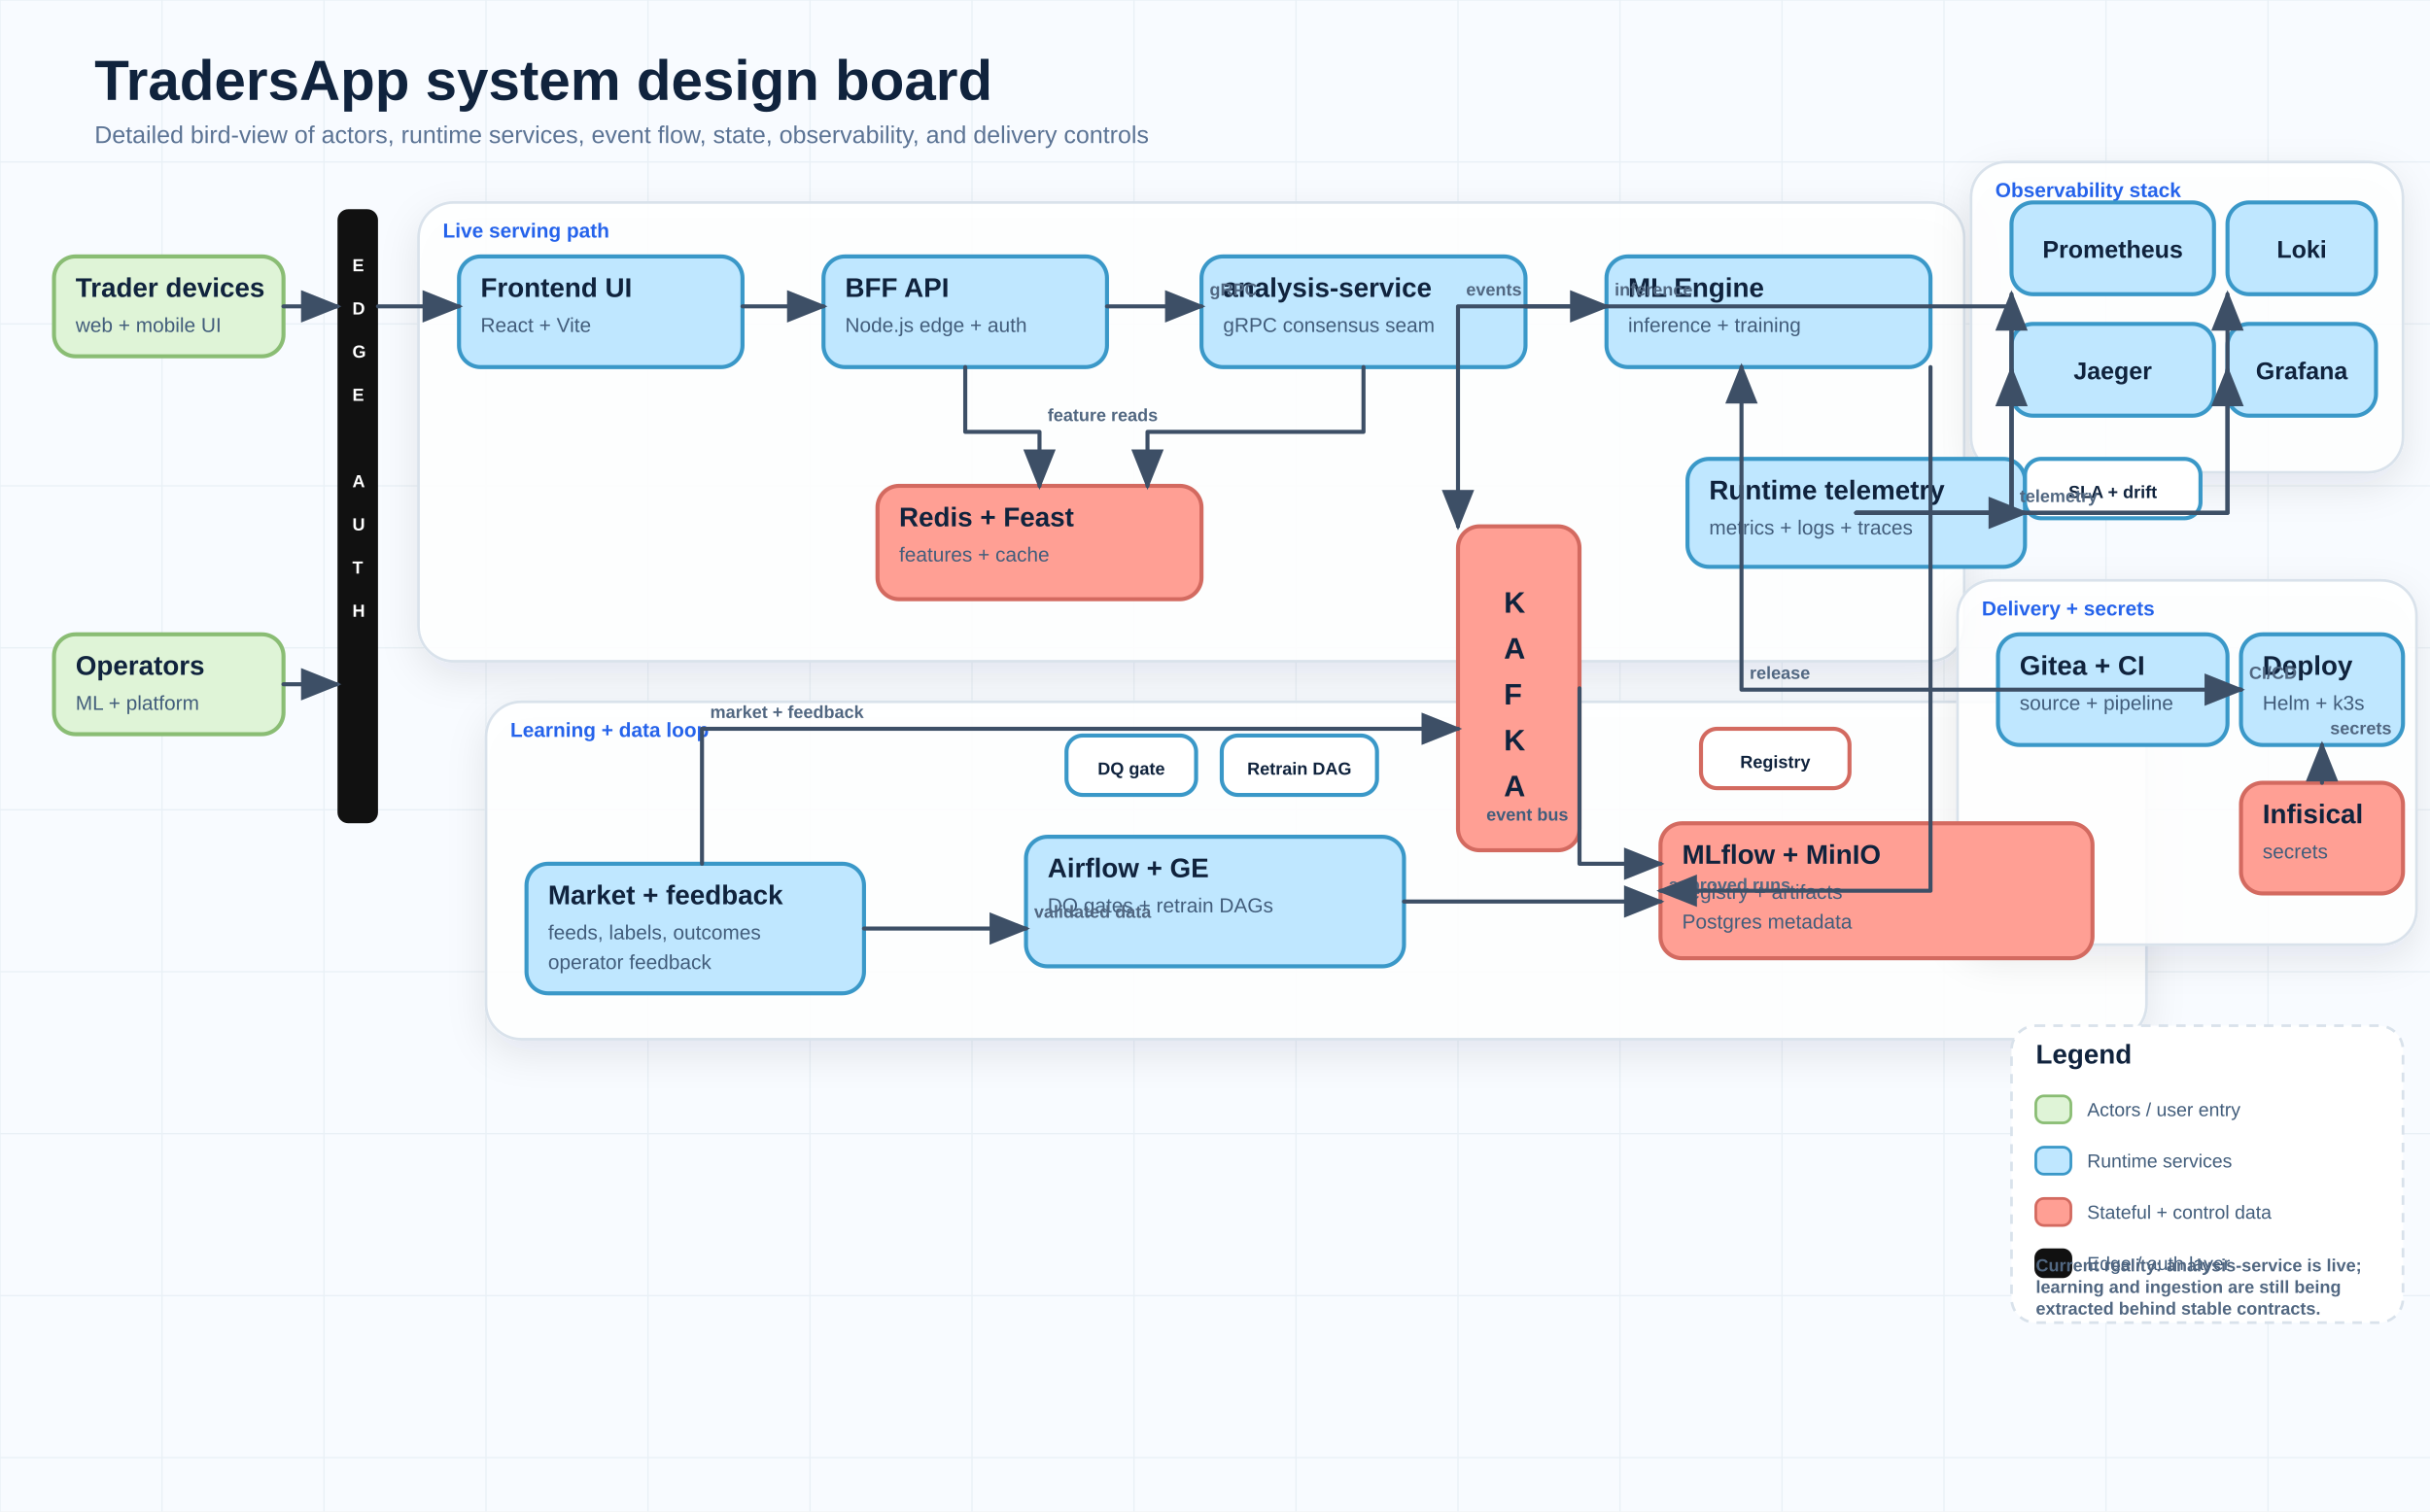
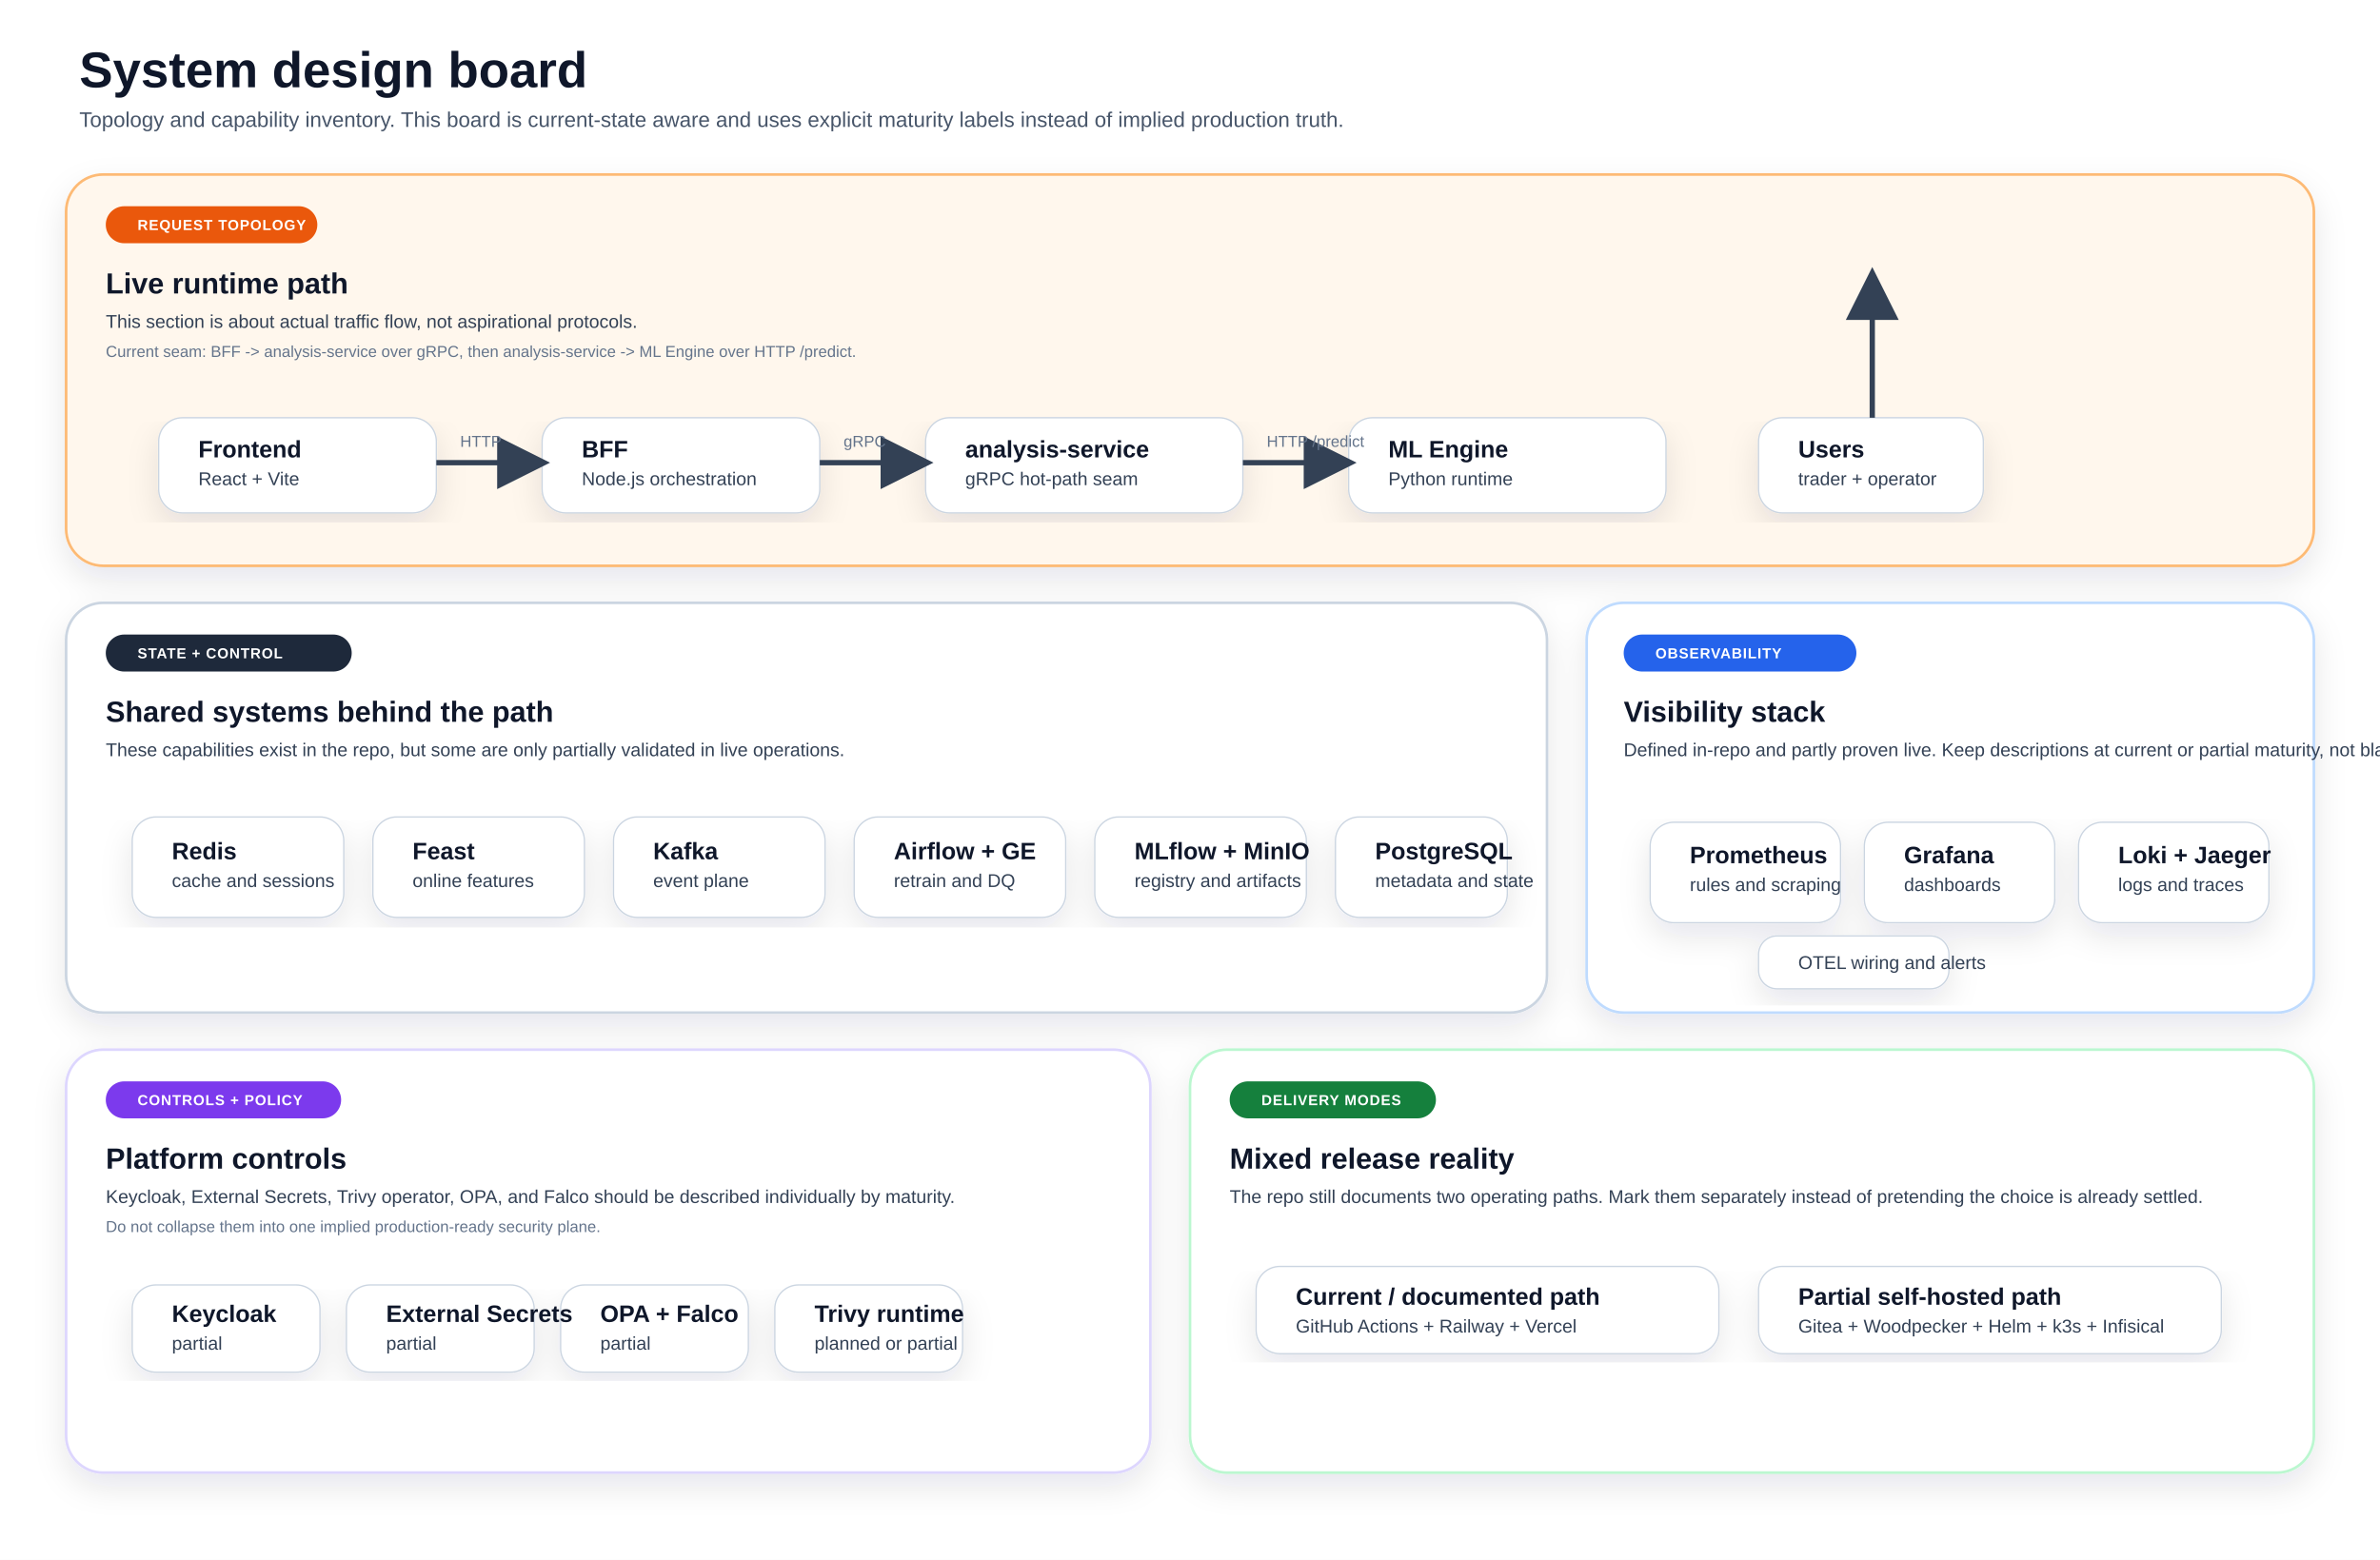
- <svg xmlns="http://www.w3.org/2000/svg" viewBox="0 0 1800 1120" role="img" aria-labelledby="title desc">
+ <svg xmlns="http://www.w3.org/2000/svg" viewBox="0 0 1800 1180" role="img" aria-labelledby="title desc">
  <defs>
-     <filter id="shadow" x="-20%" y="-20%" width="140%" height="160%">
-       <feDropShadow dx="0" dy="10" stdDeviation="14" flood-color="#10233d" flood-opacity="0.10" />
+     <filter id="shadow" x="-10%" y="-10%" width="120%" height="120%">
+       <feDropShadow dx="0" dy="10" stdDeviation="12" flood-color="#0f172a" flood-opacity="0.10" />
    </filter>
-     <marker id="arrowhead" markerWidth="10" markerHeight="8" refX="9" refY="4" orient="auto">
-       <polygon points="0 0, 10 4, 0 8" fill="#3d4f66" />
+     <marker id="arrow" markerWidth="10" markerHeight="10" refX="8" refY="5" orient="auto">
+       <path d="M0 0 L10 5 L0 10 z" fill="#334155" />
    </marker>
    <style>
-       .title { font: 700 42px 'Segoe UI', Arial, sans-serif; fill: #10233d; }
-       .subtitle { font: 500 18px 'Segoe UI', Arial, sans-serif; fill: #5b7394; }
-       .grouplabel { font: 700 15px 'Segoe UI', Arial, sans-serif; fill: #2563eb; }
-       .boxtitle { font: 700 20px 'Segoe UI', Arial, sans-serif; fill: #10233d; }
-       .boxline { font: 500 15px 'Segoe UI', Arial, sans-serif; fill: #425d7b; }
-       .smallheader { font: 700 18px 'Segoe UI', Arial, sans-serif; fill: #10233d; }
-       .miniheader { font: 700 13px 'Segoe UI', Arial, sans-serif; fill: #10233d; }
-       .arrowlabel { font: 600 13px 'Segoe UI', Arial, sans-serif; fill: #516781; }
-       .legend { font: 500 14px 'Segoe UI', Arial, sans-serif; fill: #425d7b; }
-       .edge { font: 700 13px 'Segoe UI', Arial, sans-serif; fill: #ffffff; }
-       .kafka { font: 700 22px 'Segoe UI', Arial, sans-serif; fill: #10233d; }
-       .smalldata { font: 600 13px 'Segoe UI', Arial, sans-serif; fill: #425d7b; }
+       .bg { fill: #ffffff; }
+       .title { font: 700 38px 'Segoe UI', Arial, sans-serif; fill: #0f172a; }
+       .subtitle { font: 500 16px 'Segoe UI', Arial, sans-serif; fill: #475569; }
+       .group { font: 700 22px 'Segoe UI', Arial, sans-serif; fill: #0f172a; }
+       .body { font: 500 14px 'Segoe UI', Arial, sans-serif; fill: #334155; }
+       .small { font: 500 12px 'Segoe UI', Arial, sans-serif; fill: #64748b; }
+       .box { font: 700 18px 'Segoe UI', Arial, sans-serif; fill: #0f172a; }
+       .pill { font: 700 11px 'Segoe UI', Arial, sans-serif; fill: #ffffff; letter-spacing: 0.6px; }
    </style>
  </defs>
-   <rect width="1800" height="1120" fill="#f8fbff" />
-   <line x1="0" y1="0" x2="0" y2="1120" stroke="#e9f0f6" stroke-width="1" />
-   <line x1="120" y1="0" x2="120" y2="1120" stroke="#e9f0f6" stroke-width="1" />
-   <line x1="240" y1="0" x2="240" y2="1120" stroke="#e9f0f6" stroke-width="1" />
-   <line x1="360" y1="0" x2="360" y2="1120" stroke="#e9f0f6" stroke-width="1" />
-   <line x1="480" y1="0" x2="480" y2="1120" stroke="#e9f0f6" stroke-width="1" />
-   <line x1="600" y1="0" x2="600" y2="1120" stroke="#e9f0f6" stroke-width="1" />
-   <line x1="720" y1="0" x2="720" y2="1120" stroke="#e9f0f6" stroke-width="1" />
-   <line x1="840" y1="0" x2="840" y2="1120" stroke="#e9f0f6" stroke-width="1" />
-   <line x1="960" y1="0" x2="960" y2="1120" stroke="#e9f0f6" stroke-width="1" />
-   <line x1="1080" y1="0" x2="1080" y2="1120" stroke="#e9f0f6" stroke-width="1" />
-   <line x1="1200" y1="0" x2="1200" y2="1120" stroke="#e9f0f6" stroke-width="1" />
-   <line x1="1320" y1="0" x2="1320" y2="1120" stroke="#e9f0f6" stroke-width="1" />
-   <line x1="1440" y1="0" x2="1440" y2="1120" stroke="#e9f0f6" stroke-width="1" />
-   <line x1="1560" y1="0" x2="1560" y2="1120" stroke="#e9f0f6" stroke-width="1" />
-   <line x1="1680" y1="0" x2="1680" y2="1120" stroke="#e9f0f6" stroke-width="1" />
-   <line x1="0" y1="0" x2="1800" y2="0" stroke="#e9f0f6" stroke-width="1" />
-   <line x1="0" y1="120" x2="1800" y2="120" stroke="#e9f0f6" stroke-width="1" />
-   <line x1="0" y1="240" x2="1800" y2="240" stroke="#e9f0f6" stroke-width="1" />
-   <line x1="0" y1="360" x2="1800" y2="360" stroke="#e9f0f6" stroke-width="1" />
-   <line x1="0" y1="480" x2="1800" y2="480" stroke="#e9f0f6" stroke-width="1" />
-   <line x1="0" y1="600" x2="1800" y2="600" stroke="#e9f0f6" stroke-width="1" />
-   <line x1="0" y1="720" x2="1800" y2="720" stroke="#e9f0f6" stroke-width="1" />
-   <line x1="0" y1="840" x2="1800" y2="840" stroke="#e9f0f6" stroke-width="1" />
-   <line x1="0" y1="960" x2="1800" y2="960" stroke="#e9f0f6" stroke-width="1" />
-   <line x1="0" y1="1080" x2="1800" y2="1080" stroke="#e9f0f6" stroke-width="1" />
-   <text x="70" y="74" class="title">TradersApp system design board</text>
-   <text x="70" y="106" class="subtitle">Detailed bird-view of actors, runtime services, event flow, state, observability, and delivery controls</text>
+   <rect class="bg" width="1800" height="1180" />
+   <text x="60" y="66" class="title">System design board</text>
+   <text x="60" y="96" class="subtitle">Topology and capability inventory. This board is current-state aware and uses explicit maturity labels instead of implied production truth.</text>
  <g filter="url(#shadow)">
-     <rect x="310" y="150" width="1145" height="340" rx="26" fill="#ffffff" stroke="#d9e2eb" stroke-width="2" fill-opacity="0.88" />
+     <rect x="50" y="132" width="1700" height="296" rx="28" fill="#fff7ed" stroke="#fdba74" stroke-width="2" />
+     <rect x="50" y="456" width="1120" height="310" rx="28" fill="#ffffff" stroke="#cbd5e1" stroke-width="2" />
+     <rect x="1200" y="456" width="550" height="310" rx="28" fill="#ffffff" stroke="#bfdbfe" stroke-width="2" />
+     <rect x="50" y="794" width="820" height="320" rx="28" fill="#ffffff" stroke="#ddd6fe" stroke-width="2" />
+     <rect x="900" y="794" width="850" height="320" rx="28" fill="#ffffff" stroke="#bbf7d0" stroke-width="2" />
  </g>
-   <text x="328" y="176" class="grouplabel">Live serving path</text>
+   <rect x="80" y="156" width="160" height="28" rx="14" fill="#ea580c" />
+   <text x="104" y="174" class="pill">REQUEST TOPOLOGY</text>
+   <text x="80" y="222" class="group">Live runtime path</text>
+   <text x="80" y="248" class="body">This section is about actual traffic flow, not aspirational protocols.</text>
+   <text x="80" y="270" class="small">Current seam: BFF -&gt; analysis-service over gRPC, then analysis-service -&gt; ML Engine over HTTP /predict.</text>
  <g filter="url(#shadow)">
-     <rect x="360" y="520" width="1230" height="250" rx="26" fill="#ffffff" stroke="#d9e2eb" stroke-width="2" fill-opacity="0.88" />
+     <rect x="120" y="316" width="210" height="72" rx="18" fill="#ffffff" stroke="#cbd5e1" />
+     <rect x="410" y="316" width="210" height="72" rx="18" fill="#ffffff" stroke="#cbd5e1" />
+     <rect x="700" y="316" width="240" height="72" rx="18" fill="#ffffff" stroke="#cbd5e1" />
+     <rect x="1020" y="316" width="240" height="72" rx="18" fill="#ffffff" stroke="#cbd5e1" />
+     <rect x="1330" y="316" width="170" height="72" rx="18" fill="#ffffff" stroke="#cbd5e1" />
  </g>
-   <text x="378" y="546" class="grouplabel">Learning + data loop</text>
+   <text x="150" y="346" class="box">Frontend</text>
+   <text x="150" y="367" class="body">React + Vite</text>
+   <text x="440" y="346" class="box">BFF</text>
+   <text x="440" y="367" class="body">Node.js orchestration</text>
+   <text x="730" y="346" class="box">analysis-service</text>
+   <text x="730" y="367" class="body">gRPC hot-path seam</text>
+   <text x="1050" y="346" class="box">ML Engine</text>
+   <text x="1050" y="367" class="body">Python runtime</text>
+   <text x="1360" y="346" class="box">Users</text>
+   <text x="1360" y="367" class="body">trader + operator</text>
+   <line x1="330" y1="350" x2="408" y2="350" stroke="#334155" stroke-width="4" marker-end="url(#arrow)" />
+   <line x1="620" y1="350" x2="698" y2="350" stroke="#334155" stroke-width="4" marker-end="url(#arrow)" />
+   <line x1="940" y1="350" x2="1018" y2="350" stroke="#334155" stroke-width="4" marker-end="url(#arrow)" />
+   <line x1="1416" y1="316" x2="1416" y2="210" stroke="#334155" stroke-width="4" marker-end="url(#arrow)" />
+   <text x="348" y="338" class="small">HTTP</text>
+   <text x="638" y="338" class="small">gRPC</text>
+   <text x="958" y="338" class="small">HTTP /predict</text>
+   <rect x="80" y="480" width="186" height="28" rx="14" fill="#1e293b" />
+   <text x="104" y="498" class="pill">STATE + CONTROL</text>
+   <text x="80" y="546" class="group">Shared systems behind the path</text>
+   <text x="80" y="572" class="body">These capabilities exist in the repo, but some are only partially validated in live operations.</text>
  <g filter="url(#shadow)">
-     <rect x="1460" y="120" width="320" height="230" rx="26" fill="#ffffff" stroke="#d9e2eb" stroke-width="2" fill-opacity="0.88" />
+     <rect x="100" y="618" width="160" height="76" rx="18" fill="#ffffff" stroke="#cbd5e1" />
+     <rect x="282" y="618" width="160" height="76" rx="18" fill="#ffffff" stroke="#cbd5e1" />
+     <rect x="464" y="618" width="160" height="76" rx="18" fill="#ffffff" stroke="#cbd5e1" />
+     <rect x="646" y="618" width="160" height="76" rx="18" fill="#ffffff" stroke="#cbd5e1" />
+     <rect x="828" y="618" width="160" height="76" rx="18" fill="#ffffff" stroke="#cbd5e1" />
+     <rect x="1010" y="618" width="130" height="76" rx="18" fill="#ffffff" stroke="#cbd5e1" />
  </g>
-   <text x="1478" y="146" class="grouplabel">Observability stack</text>
+   <text x="130" y="650" class="box">Redis</text>
+   <text x="130" y="671" class="body">cache and sessions</text>
+   <text x="312" y="650" class="box">Feast</text>
+   <text x="312" y="671" class="body">online features</text>
+   <text x="494" y="650" class="box">Kafka</text>
+   <text x="494" y="671" class="body">event plane</text>
+   <text x="676" y="650" class="box">Airflow + GE</text>
+   <text x="676" y="671" class="body">retrain and DQ</text>
+   <text x="858" y="650" class="box">MLflow + MinIO</text>
+   <text x="858" y="671" class="body">registry and artifacts</text>
+   <text x="1040" y="650" class="box">PostgreSQL</text>
+   <text x="1040" y="671" class="body">metadata and state</text>
+   <rect x="1228" y="480" width="176" height="28" rx="14" fill="#2563eb" />
+   <text x="1252" y="498" class="pill">OBSERVABILITY</text>
+   <text x="1228" y="546" class="group">Visibility stack</text>
+   <text x="1228" y="572" class="body">Defined in-repo and partly proven live. Keep descriptions at current or partial maturity, not blanket-live.</text>
  <g filter="url(#shadow)">
-     <rect x="1450" y="430" width="340" height="270" rx="26" fill="#ffffff" stroke="#d9e2eb" stroke-width="2" fill-opacity="0.88" />
+     <rect x="1248" y="622" width="144" height="76" rx="18" fill="#ffffff" stroke="#cbd5e1" />
+     <rect x="1410" y="622" width="144" height="76" rx="18" fill="#ffffff" stroke="#cbd5e1" />
+     <rect x="1572" y="622" width="144" height="76" rx="18" fill="#ffffff" stroke="#cbd5e1" />
+     <rect x="1330" y="708" width="144" height="40" rx="14" fill="#ffffff" stroke="#cbd5e1" />
  </g>
-   <text x="1468" y="456" class="grouplabel">Delivery + secrets</text>
-   <rect x="40" y="190" width="170" height="74" rx="16" fill="#dff4d7" stroke="#8abd74" stroke-width="3" />
-   <text x="56" y="220" class="boxtitle">Trader devices</text>
-   <text x="56" y="246" class="boxline">web + mobile UI</text>
-   <rect x="40" y="470" width="170" height="74" rx="16" fill="#dff4d7" stroke="#8abd74" stroke-width="3" />
-   <text x="56" y="500" class="boxtitle">Operators</text>
-   <text x="56" y="526" class="boxline">ML + platform</text>
-   <rect x="250" y="155" width="30" height="455" rx="8" fill="#111111" />
-   <text x="261" y="201" class="edge">E</text>
-   <text x="261" y="233" class="edge">D</text>
-   <text x="261" y="265" class="edge">G</text>
-   <text x="261" y="297" class="edge">E</text>
-   <text x="261" y="361" class="edge">A</text>
-   <text x="261" y="393" class="edge">U</text>
-   <text x="261" y="425" class="edge">T</text>
-   <text x="261" y="457" class="edge">H</text>
-   <rect x="340" y="190" width="210" height="82" rx="16" fill="#bfe7ff" stroke="#3a98c8" stroke-width="3" />
-   <text x="356" y="220" class="boxtitle">Frontend UI</text>
-   <text x="356" y="246" class="boxline">React + Vite</text>
-   <rect x="610" y="190" width="210" height="82" rx="16" fill="#bfe7ff" stroke="#3a98c8" stroke-width="3" />
-   <text x="626" y="220" class="boxtitle">BFF API</text>
-   <text x="626" y="246" class="boxline">Node.js edge + auth</text>
-   <rect x="890" y="190" width="240" height="82" rx="16" fill="#bfe7ff" stroke="#3a98c8" stroke-width="3" />
-   <text x="906" y="220" class="boxtitle">analysis-service</text>
-   <text x="906" y="246" class="boxline">gRPC consensus seam</text>
-   <rect x="1190" y="190" width="240" height="82" rx="16" fill="#bfe7ff" stroke="#3a98c8" stroke-width="3" />
-   <text x="1206" y="220" class="boxtitle">ML Engine</text>
-   <text x="1206" y="246" class="boxline">inference + training</text>
-   <rect x="650" y="360" width="240" height="84" rx="16" fill="#ff9f94" stroke="#d36a60" stroke-width="3" />
-   <text x="666" y="390" class="boxtitle">Redis + Feast</text>
-   <text x="666" y="416" class="boxline">features + cache</text>
-   <rect x="390" y="640" width="250" height="96" rx="16" fill="#bfe7ff" stroke="#3a98c8" stroke-width="3" />
-   <text x="406" y="670" class="boxtitle">Market + feedback</text>
-   <text x="406" y="696" class="boxline">feeds, labels, outcomes</text>
-   <text x="406" y="718" class="boxline">operator feedback</text>
-   <rect x="760" y="620" width="280" height="96" rx="16" fill="#bfe7ff" stroke="#3a98c8" stroke-width="3" />
-   <text x="776" y="650" class="boxtitle">Airflow + GE</text>
-   <text x="776" y="676" class="boxline">DQ gates + retrain DAGs</text>
-   <rect x="1080" y="390" width="90" height="240" rx="16" fill="#ff9f94" stroke="#d36a60" stroke-width="3" />
-   <text x="1114" y="454" class="kafka">K</text>
-   <text x="1114" y="488" class="kafka">A</text>
-   <text x="1114" y="522" class="kafka">F</text>
-   <text x="1114" y="556" class="kafka">K</text>
-   <text x="1114" y="590" class="kafka">A</text>
-   <text x="1101" y="608" class="smalldata">event bus</text>
-   <rect x="1230" y="610" width="320" height="100" rx="16" fill="#ff9f94" stroke="#d36a60" stroke-width="3" />
-   <text x="1246" y="640" class="boxtitle">MLflow + MinIO</text>
-   <text x="1246" y="666" class="boxline">registry + artifacts</text>
-   <text x="1246" y="688" class="boxline">Postgres metadata</text>
-   <rect x="1250" y="340" width="250" height="80" rx="16" fill="#bfe7ff" stroke="#3a98c8" stroke-width="3" />
-   <text x="1266" y="370" class="boxtitle">Runtime telemetry</text>
-   <text x="1266" y="396" class="boxline">metrics + logs + traces</text>
-   <rect x="1490" y="150" width="150" height="68" rx="16" fill="#bfe7ff" stroke="#3a98c8" stroke-width="3" />
-   <text x="1565.0" y="191.0" text-anchor="middle" class="smallheader">Prometheus</text>
-   <rect x="1650" y="150" width="110" height="68" rx="16" fill="#bfe7ff" stroke="#3a98c8" stroke-width="3" />
-   <text x="1705.0" y="191.0" text-anchor="middle" class="smallheader">Loki</text>
-   <rect x="1490" y="240" width="150" height="68" rx="16" fill="#bfe7ff" stroke="#3a98c8" stroke-width="3" />
-   <text x="1565.0" y="281.0" text-anchor="middle" class="smallheader">Jaeger</text>
-   <rect x="1650" y="240" width="110" height="68" rx="16" fill="#bfe7ff" stroke="#3a98c8" stroke-width="3" />
-   <text x="1705.0" y="281.0" text-anchor="middle" class="smallheader">Grafana</text>
-   <rect x="1480" y="470" width="170" height="82" rx="16" fill="#bfe7ff" stroke="#3a98c8" stroke-width="3" />
-   <text x="1496" y="500" class="boxtitle">Gitea + CI</text>
-   <text x="1496" y="526" class="boxline">source + pipeline</text>
-   <rect x="1660" y="470" width="120" height="82" rx="16" fill="#bfe7ff" stroke="#3a98c8" stroke-width="3" />
-   <text x="1676" y="500" class="boxtitle">Deploy</text>
-   <text x="1676" y="526" class="boxline">Helm + k3s</text>
-   <rect x="1660" y="580" width="120" height="82" rx="16" fill="#ff9f94" stroke="#d36a60" stroke-width="3" />
-   <text x="1676" y="610" class="boxtitle">Infisical</text>
-   <text x="1676" y="636" class="boxline">secrets</text>
-   <rect x="790" y="545" width="96" height="44" rx="12" fill="#ffffff" stroke="#3a98c8" stroke-width="3" />
-   <text x="838.0" y="574.0" text-anchor="middle" class="miniheader">DQ gate</text>
-   <rect x="905" y="545" width="115" height="44" rx="12" fill="#ffffff" stroke="#3a98c8" stroke-width="3" />
-   <text x="962.5" y="574.0" text-anchor="middle" class="miniheader">Retrain DAG</text>
-   <rect x="1260" y="540" width="110" height="44" rx="12" fill="#ffffff" stroke="#d36a60" stroke-width="3" />
-   <text x="1315.0" y="569.0" text-anchor="middle" class="miniheader">Registry</text>
-   <rect x="1500" y="340" width="130" height="44" rx="12" fill="#ffffff" stroke="#3a98c8" stroke-width="3" />
-   <text x="1565.0" y="369.0" text-anchor="middle" class="miniheader">SLA + drift</text>
-   <polyline points="210,227 250,227" fill="none" stroke="#3d4f66" stroke-width="3" stroke-linecap="round" stroke-linejoin="round" marker-end="url(#arrowhead)" />
-   <polyline points="210,507 250,507" fill="none" stroke="#3d4f66" stroke-width="3" stroke-linecap="round" stroke-linejoin="round" marker-end="url(#arrowhead)" />
-   <polyline points="280,227 340,227" fill="none" stroke="#3d4f66" stroke-width="3" stroke-linecap="round" stroke-linejoin="round" marker-end="url(#arrowhead)" />
-   <polyline points="550,227 610,227" fill="none" stroke="#3d4f66" stroke-width="3" stroke-linecap="round" stroke-linejoin="round" marker-end="url(#arrowhead)" />
-   <polyline points="820,227 890,227" fill="none" stroke="#3d4f66" stroke-width="3" stroke-linecap="round" stroke-linejoin="round" marker-end="url(#arrowhead)" />
-   <text x="896" y="219" class="arrowlabel">gRPC</text>
-   <polyline points="1130,227 1190,227" fill="none" stroke="#3d4f66" stroke-width="3" stroke-linecap="round" stroke-linejoin="round" marker-end="url(#arrowhead)" />
-   <text x="1196" y="219" class="arrowlabel">inference</text>
-   <polyline points="715,272 715,320 770,320 770,360" fill="none" stroke="#3d4f66" stroke-width="3" stroke-linecap="round" stroke-linejoin="round" marker-end="url(#arrowhead)" />
-   <text x="776" y="312" class="arrowlabel">feature reads</text>
-   <polyline points="1010,272 1010,320 850,320 850,360" fill="none" stroke="#3d4f66" stroke-width="3" stroke-linecap="round" stroke-linejoin="round" marker-end="url(#arrowhead)" />
-   <polyline points="1430,227 1490,227 1490,380 1500,380" fill="none" stroke="#3d4f66" stroke-width="3" stroke-linecap="round" stroke-linejoin="round" marker-end="url(#arrowhead)" />
-   <text x="1496" y="372" class="arrowlabel">telemetry</text>
-   <polyline points="1430,227 1080,227 1080,390" fill="none" stroke="#3d4f66" stroke-width="3" stroke-linecap="round" stroke-linejoin="round" marker-end="url(#arrowhead)" />
-   <text x="1086" y="219" class="arrowlabel">events</text>
-   <polyline points="640,688 760,688" fill="none" stroke="#3d4f66" stroke-width="3" stroke-linecap="round" stroke-linejoin="round" marker-end="url(#arrowhead)" />
-   <text x="766" y="680" class="arrowlabel">validated data</text>
-   <polyline points="520,640 520,540 1080,540" fill="none" stroke="#3d4f66" stroke-width="3" stroke-linecap="round" stroke-linejoin="round" marker-end="url(#arrowhead)" />
-   <text x="526" y="532" class="arrowlabel">market + feedback</text>
-   <polyline points="1040,668 1230,668" fill="none" stroke="#3d4f66" stroke-width="3" stroke-linecap="round" stroke-linejoin="round" marker-end="url(#arrowhead)" />
-   <text x="1236" y="660" class="arrowlabel">approved runs</text>
-   <polyline points="1430,272 1430,660 1230,660" fill="none" stroke="#3d4f66" stroke-width="3" stroke-linecap="round" stroke-linejoin="round" marker-end="url(#arrowhead)" />
-   <polyline points="1170,510 1170,640 1230,640" fill="none" stroke="#3d4f66" stroke-width="3" stroke-linecap="round" stroke-linejoin="round" marker-end="url(#arrowhead)" />
-   <polyline points="1375,380 1490,380 1490,218" fill="none" stroke="#3d4f66" stroke-width="3" stroke-linecap="round" stroke-linejoin="round" marker-end="url(#arrowhead)" />
-   <polyline points="1375,380 1650,380 1650,218" fill="none" stroke="#3d4f66" stroke-width="3" stroke-linecap="round" stroke-linejoin="round" marker-end="url(#arrowhead)" />
-   <polyline points="1375,380 1490,380 1490,274" fill="none" stroke="#3d4f66" stroke-width="3" stroke-linecap="round" stroke-linejoin="round" marker-end="url(#arrowhead)" />
-   <polyline points="1375,380 1650,380 1650,274" fill="none" stroke="#3d4f66" stroke-width="3" stroke-linecap="round" stroke-linejoin="round" marker-end="url(#arrowhead)" />
-   <polyline points="1650,511 1660,511" fill="none" stroke="#3d4f66" stroke-width="3" stroke-linecap="round" stroke-linejoin="round" marker-end="url(#arrowhead)" />
-   <text x="1666" y="503" class="arrowlabel">CI/CD</text>
-   <polyline points="1720,580 1720,552" fill="none" stroke="#3d4f66" stroke-width="3" stroke-linecap="round" stroke-linejoin="round" marker-end="url(#arrowhead)" />
-   <text x="1726" y="544" class="arrowlabel">secrets</text>
-   <polyline points="1660,511 1290,511 1290,272" fill="none" stroke="#3d4f66" stroke-width="3" stroke-linecap="round" stroke-linejoin="round" marker-end="url(#arrowhead)" />
-   <text x="1296" y="503" class="arrowlabel">release</text>
-   <rect x="1490" y="760" width="290" height="220" rx="18" fill="#ffffff" stroke="#d9e2eb" stroke-width="2" stroke-dasharray="7 6" />
-   <text x="1508" y="788" class="boxtitle">Legend</text>
-   <rect x="1508" y="812" width="26" height="20" rx="6" fill="#dff4d7" stroke="#8abd74" stroke-width="2" />
-   <text x="1546" y="827" class="legend">Actors / user entry</text>
-   <rect x="1508" y="850" width="26" height="20" rx="6" fill="#bfe7ff" stroke="#3a98c8" stroke-width="2" />
-   <text x="1546" y="865" class="legend">Runtime services</text>
-   <rect x="1508" y="888" width="26" height="20" rx="6" fill="#ff9f94" stroke="#d36a60" stroke-width="2" />
-   <text x="1546" y="903" class="legend">Stateful + control data</text>
-   <rect x="1508" y="926" width="26" height="20" rx="6" fill="#111111" stroke="#111111" stroke-width="2" />
-   <text x="1546" y="941" class="legend">Edge / auth layer</text>
-   <text x="1508" y="942" class="arrowlabel">Current reality: analysis-service is live;</text>
-   <text x="1508" y="958" class="arrowlabel">learning and ingestion are still being</text>
-   <text x="1508" y="974" class="arrowlabel">extracted behind stable contracts.</text>
+   <text x="1278" y="653" class="box">Prometheus</text>
+   <text x="1278" y="674" class="body">rules and scraping</text>
+   <text x="1440" y="653" class="box">Grafana</text>
+   <text x="1440" y="674" class="body">dashboards</text>
+   <text x="1602" y="653" class="box">Loki + Jaeger</text>
+   <text x="1602" y="674" class="body">logs and traces</text>
+   <text x="1360" y="733" class="body">OTEL wiring and alerts</text>
+   <rect x="80" y="818" width="178" height="28" rx="14" fill="#7c3aed" />
+   <text x="104" y="836" class="pill">CONTROLS + POLICY</text>
+   <text x="80" y="884" class="group">Platform controls</text>
+   <text x="80" y="910" class="body">Keycloak, External Secrets, Trivy operator, OPA, and Falco should be described individually by maturity.</text>
+   <text x="80" y="932" class="small">Do not collapse them into one implied production-ready security plane.</text>
+   <g filter="url(#shadow)">
+     <rect x="100" y="972" width="142" height="66" rx="18" fill="#ffffff" stroke="#cbd5e1" />
+     <rect x="262" y="972" width="142" height="66" rx="18" fill="#ffffff" stroke="#cbd5e1" />
+     <rect x="424" y="972" width="142" height="66" rx="18" fill="#ffffff" stroke="#cbd5e1" />
+     <rect x="586" y="972" width="142" height="66" rx="18" fill="#ffffff" stroke="#cbd5e1" />
+   </g>
+   <text x="130" y="1000" class="box">Keycloak</text>
+   <text x="130" y="1021" class="body">partial</text>
+   <text x="292" y="1000" class="box">External Secrets</text>
+   <text x="292" y="1021" class="body">partial</text>
+   <text x="454" y="1000" class="box">OPA + Falco</text>
+   <text x="454" y="1021" class="body">partial</text>
+   <text x="616" y="1000" class="box">Trivy runtime</text>
+   <text x="616" y="1021" class="body">planned or partial</text>
+   <rect x="930" y="818" width="156" height="28" rx="14" fill="#15803d" />
+   <text x="954" y="836" class="pill">DELIVERY MODES</text>
+   <text x="930" y="884" class="group">Mixed release reality</text>
+   <text x="930" y="910" class="body">The repo still documents two operating paths. Mark them separately instead of pretending the choice is already settled.</text>
+   <g filter="url(#shadow)">
+     <rect x="950" y="958" width="350" height="66" rx="18" fill="#ffffff" stroke="#cbd5e1" />
+     <rect x="1330" y="958" width="350" height="66" rx="18" fill="#ffffff" stroke="#cbd5e1" />
+   </g>
+   <text x="980" y="987" class="box">Current / documented path</text>
+   <text x="980" y="1008" class="body">GitHub Actions + Railway + Vercel</text>
+   <text x="1360" y="987" class="box">Partial self-hosted path</text>
+   <text x="1360" y="1008" class="body">Gitea + Woodpecker + Helm + k3s + Infisical</text>
</svg>
